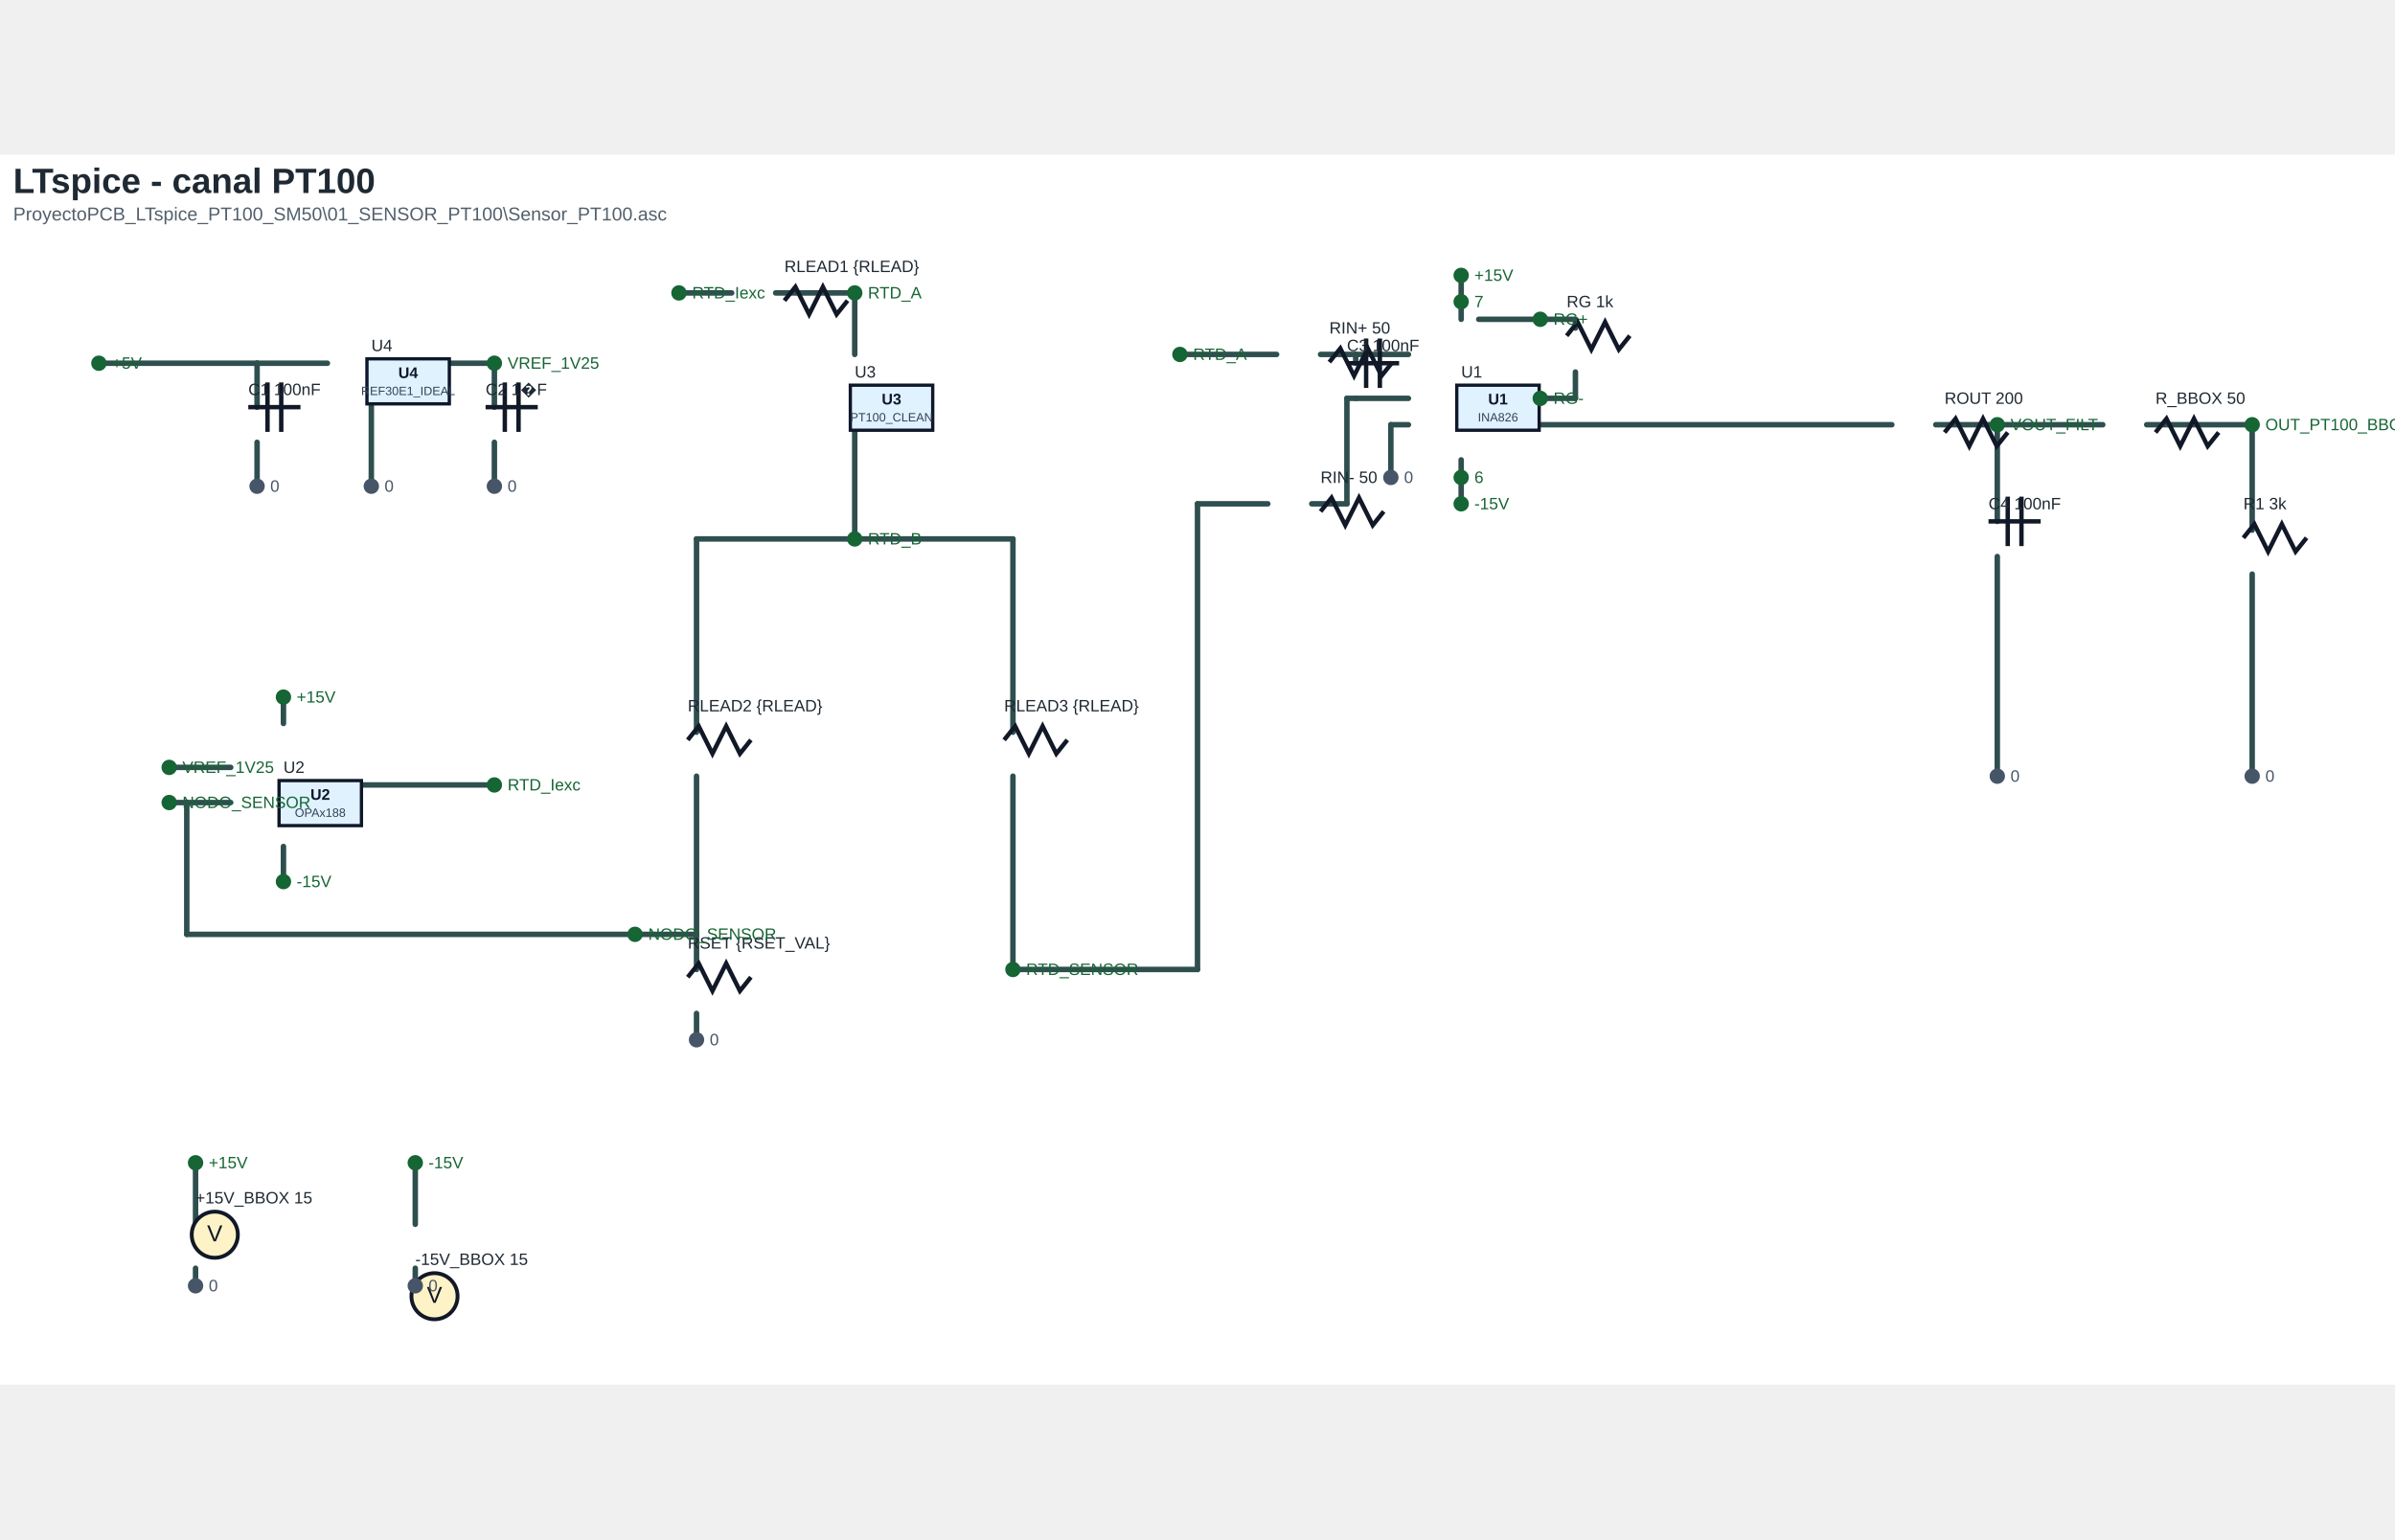
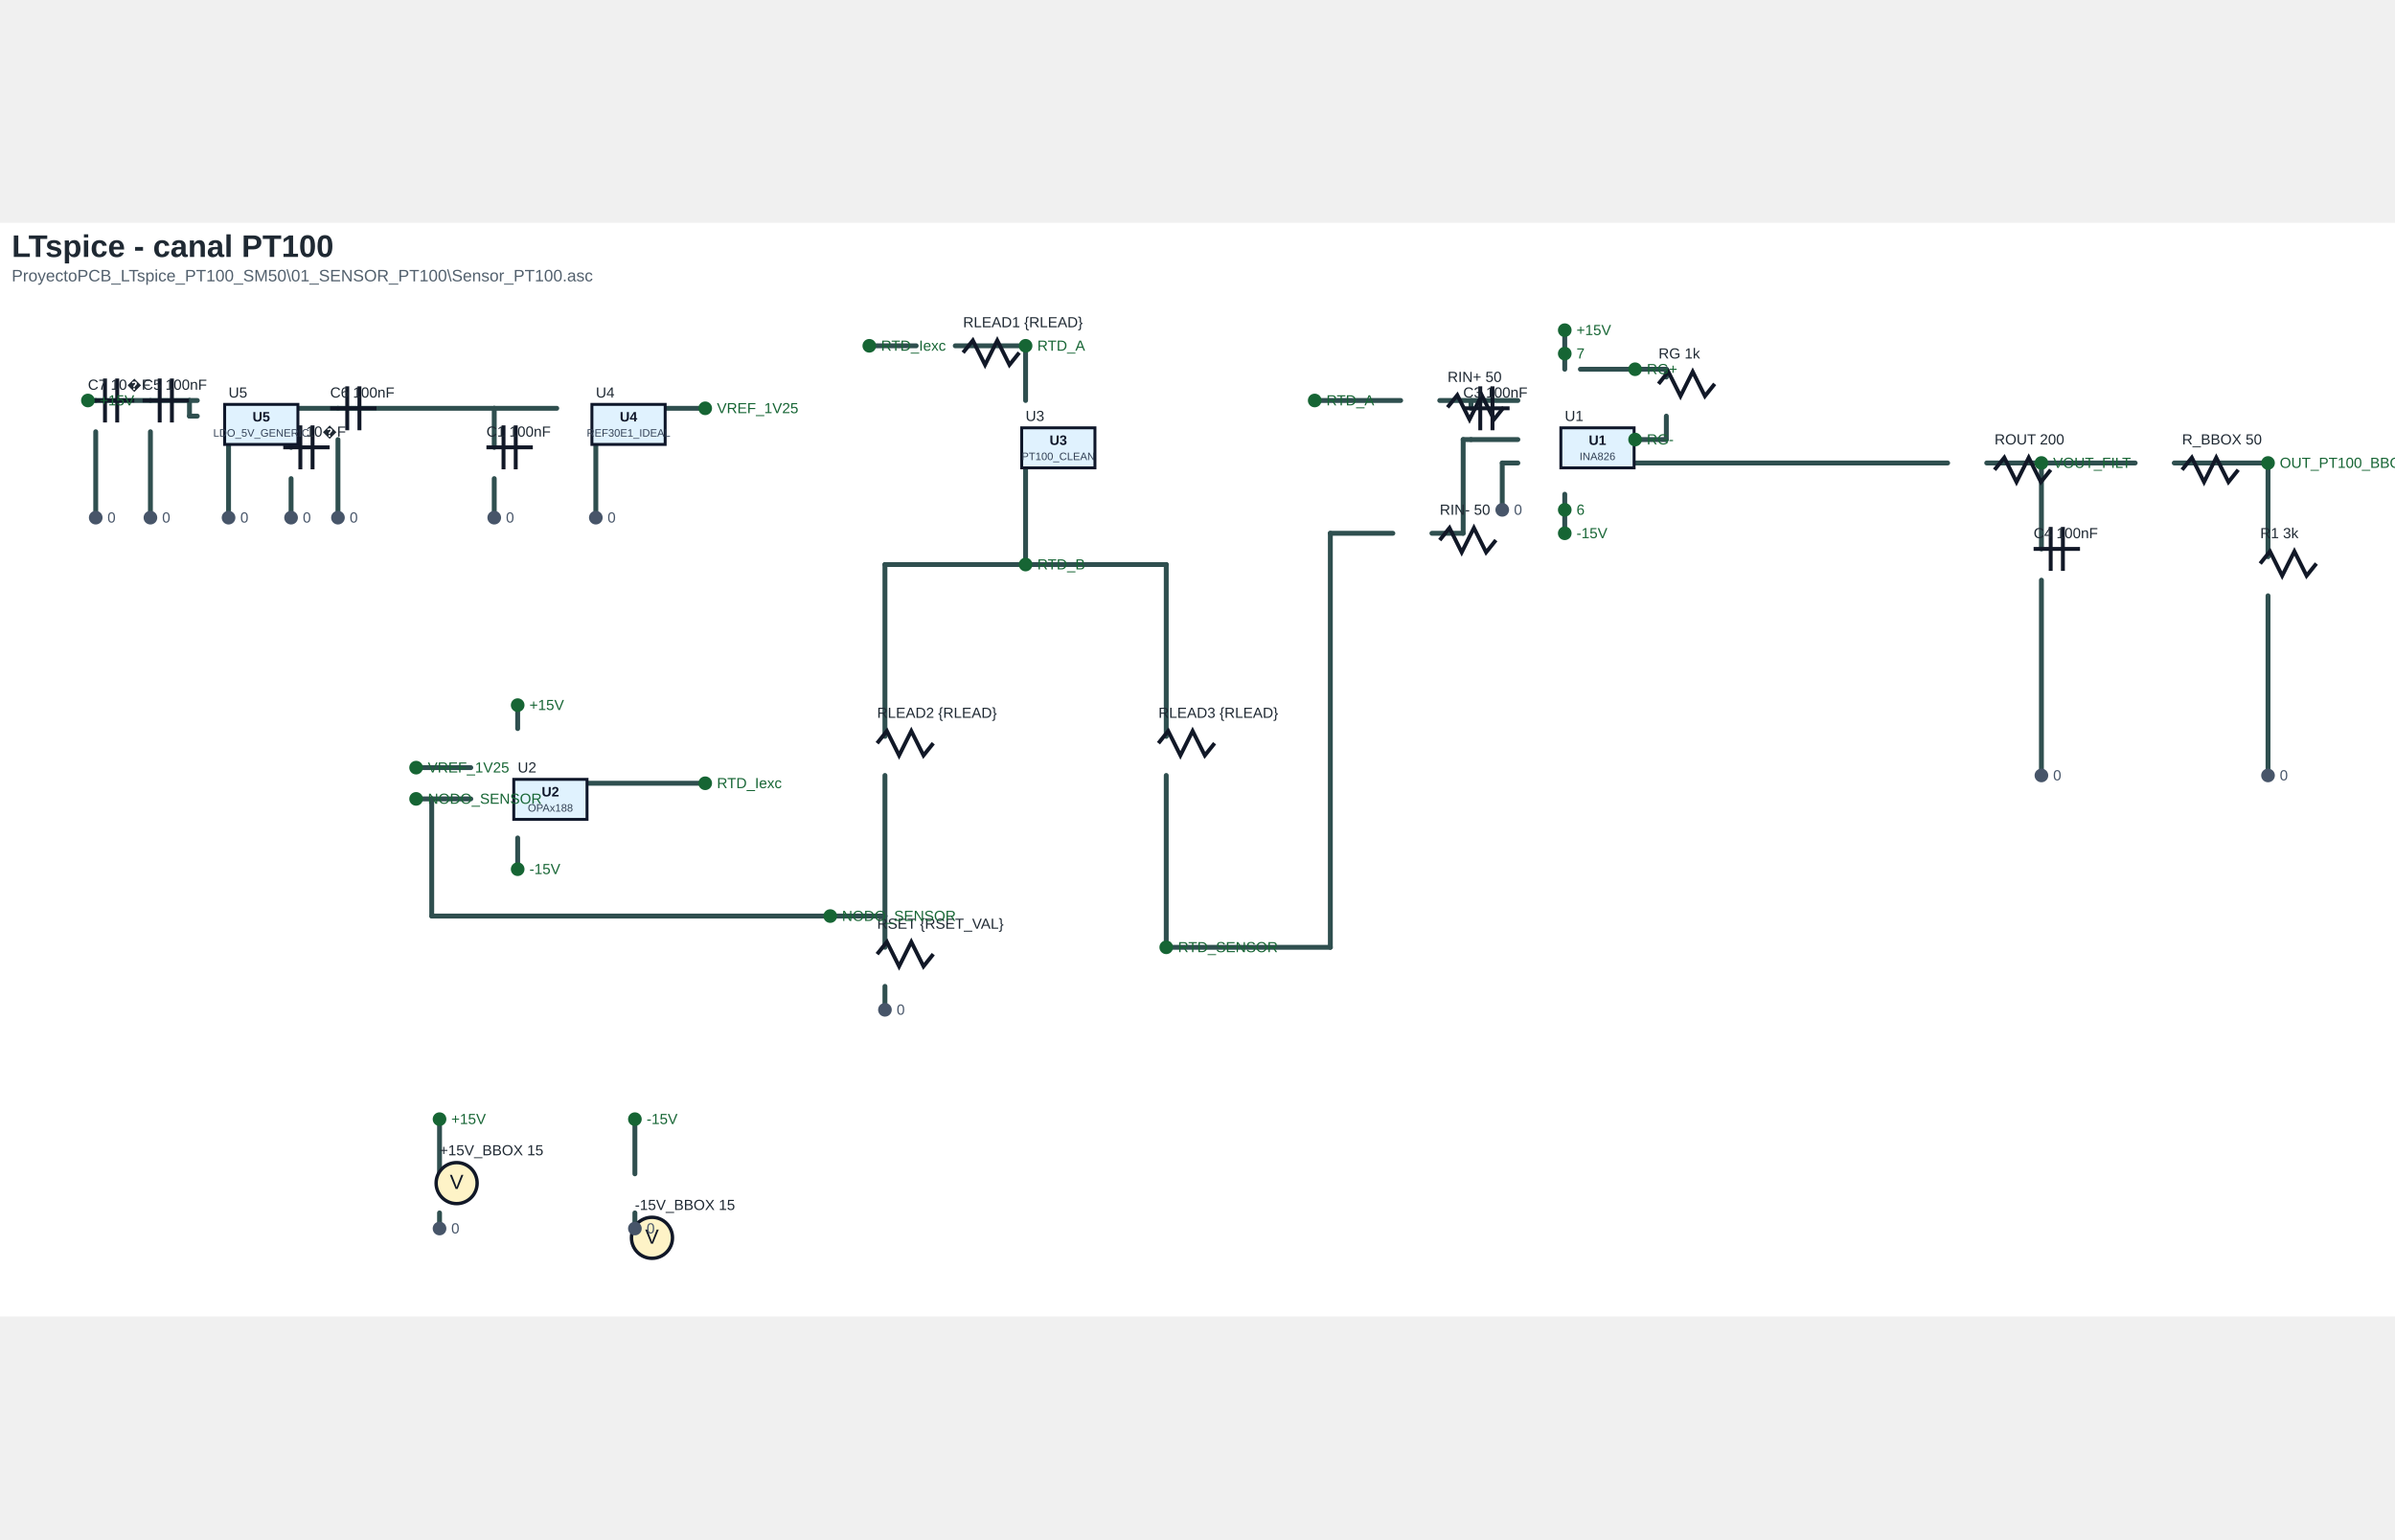
- <svg xmlns="http://www.w3.org/2000/svg" width="1400" height="900" viewBox="-1972 -1676 4360 2240">
-   <rect x="-1972" y="-1676" width="4360" height="2240" fill="#ffffff" />
-   <text x="-1948" y="-1606" font-family="Arial, sans-serif" font-size="64" font-weight="700" fill="#1f2933">LTspice - canal PT100</text>
-   <text x="-1948" y="-1556" font-family="Arial, sans-serif" font-size="34" fill="#52606d">ProyectoPCB_LTspice_PT100_SM50\01_SENSOR_PT100\Sensor_PT100.asc</text>
-   <line x1="-640" y1="-1424" x2="-736" y2="-1424" stroke="#2f4f4f" stroke-width="10" stroke-linecap="round" />
-   <line x1="-416" y1="-1424" x2="-560" y2="-1424" stroke="#2f4f4f" stroke-width="10" stroke-linecap="round" />
-   <line x1="688" y1="-1408" x2="688" y2="-1456" stroke="#2f4f4f" stroke-width="10" stroke-linecap="round" />
-   <line x1="688" y1="-1376" x2="688" y2="-1408" stroke="#2f4f4f" stroke-width="10" stroke-linecap="round" />
-   <line x1="832" y1="-1376" x2="720" y2="-1376" stroke="#2f4f4f" stroke-width="10" stroke-linecap="round" />
-   <line x1="896" y1="-1376" x2="832" y2="-1376" stroke="#2f4f4f" stroke-width="10" stroke-linecap="round" />
-   <line x1="896" y1="-1360" x2="896" y2="-1376" stroke="#2f4f4f" stroke-width="10" stroke-linecap="round" />
-   <line x1="-416" y1="-1312" x2="-416" y2="-1424" stroke="#2f4f4f" stroke-width="10" stroke-linecap="round" />
-   <line x1="352" y1="-1312" x2="176" y2="-1312" stroke="#2f4f4f" stroke-width="10" stroke-linecap="round" />
-   <line x1="496" y1="-1312" x2="432" y2="-1312" stroke="#2f4f4f" stroke-width="10" stroke-linecap="round" />
-   <line x1="592" y1="-1312" x2="496" y2="-1312" stroke="#2f4f4f" stroke-width="10" stroke-linecap="round" />
-   <line x1="-1504" y1="-1296" x2="-1792" y2="-1296" stroke="#2f4f4f" stroke-width="10" stroke-linecap="round" />
-   <line x1="-1376" y1="-1296" x2="-1504" y2="-1296" stroke="#2f4f4f" stroke-width="10" stroke-linecap="round" />
-   <line x1="-1072" y1="-1296" x2="-1216" y2="-1296" stroke="#2f4f4f" stroke-width="10" stroke-linecap="round" />
-   <line x1="496" y1="-1296" x2="496" y2="-1312" stroke="#2f4f4f" stroke-width="10" stroke-linecap="round" />
-   <line x1="496" y1="-1232" x2="480" y2="-1232" stroke="#2f4f4f" stroke-width="10" stroke-linecap="round" />
-   <line x1="592" y1="-1232" x2="496" y2="-1232" stroke="#2f4f4f" stroke-width="10" stroke-linecap="round" />
-   <line x1="832" y1="-1232" x2="768" y2="-1232" stroke="#2f4f4f" stroke-width="10" stroke-linecap="round" />
-   <line x1="896" y1="-1232" x2="896" y2="-1280" stroke="#2f4f4f" stroke-width="10" stroke-linecap="round" />
-   <line x1="896" y1="-1232" x2="832" y2="-1232" stroke="#2f4f4f" stroke-width="10" stroke-linecap="round" />
-   <line x1="-1504" y1="-1216" x2="-1504" y2="-1296" stroke="#2f4f4f" stroke-width="10" stroke-linecap="round" />
-   <line x1="-1072" y1="-1216" x2="-1072" y2="-1296" stroke="#2f4f4f" stroke-width="10" stroke-linecap="round" />
-   <line x1="592" y1="-1184" x2="560" y2="-1184" stroke="#2f4f4f" stroke-width="10" stroke-linecap="round" />
-   <line x1="1472" y1="-1184" x2="784" y2="-1184" stroke="#2f4f4f" stroke-width="10" stroke-linecap="round" />
-   <line x1="1664" y1="-1184" x2="1552" y2="-1184" stroke="#2f4f4f" stroke-width="10" stroke-linecap="round" />
-   <line x1="1856" y1="-1184" x2="1664" y2="-1184" stroke="#2f4f4f" stroke-width="10" stroke-linecap="round" />
-   <line x1="2128" y1="-1184" x2="1936" y2="-1184" stroke="#2f4f4f" stroke-width="10" stroke-linecap="round" />
-   <line x1="560" y1="-1088" x2="560" y2="-1184" stroke="#2f4f4f" stroke-width="10" stroke-linecap="round" />
-   <line x1="688" y1="-1088" x2="688" y2="-1120" stroke="#2f4f4f" stroke-width="10" stroke-linecap="round" />
-   <line x1="-1504" y1="-1072" x2="-1504" y2="-1152" stroke="#2f4f4f" stroke-width="10" stroke-linecap="round" />
-   <line x1="-1296" y1="-1072" x2="-1296" y2="-1232" stroke="#2f4f4f" stroke-width="10" stroke-linecap="round" />
-   <line x1="-1072" y1="-1072" x2="-1072" y2="-1152" stroke="#2f4f4f" stroke-width="10" stroke-linecap="round" />
-   <line x1="336" y1="-1040" x2="208" y2="-1040" stroke="#2f4f4f" stroke-width="10" stroke-linecap="round" />
-   <line x1="480" y1="-1040" x2="480" y2="-1232" stroke="#2f4f4f" stroke-width="10" stroke-linecap="round" />
-   <line x1="480" y1="-1040" x2="416" y2="-1040" stroke="#2f4f4f" stroke-width="10" stroke-linecap="round" />
-   <line x1="688" y1="-1040" x2="688" y2="-1088" stroke="#2f4f4f" stroke-width="10" stroke-linecap="round" />
-   <line x1="1664" y1="-1008" x2="1664" y2="-1184" stroke="#2f4f4f" stroke-width="10" stroke-linecap="round" />
-   <line x1="2128" y1="-992" x2="2128" y2="-1184" stroke="#2f4f4f" stroke-width="10" stroke-linecap="round" />
-   <line x1="-416" y1="-976" x2="-416" y2="-1184" stroke="#2f4f4f" stroke-width="10" stroke-linecap="round" />
-   <line x1="-416" y1="-976" x2="-704" y2="-976" stroke="#2f4f4f" stroke-width="10" stroke-linecap="round" />
-   <line x1="-128" y1="-976" x2="-416" y2="-976" stroke="#2f4f4f" stroke-width="10" stroke-linecap="round" />
-   <line x1="-1456" y1="-640" x2="-1456" y2="-688" stroke="#2f4f4f" stroke-width="10" stroke-linecap="round" />
-   <line x1="-704" y1="-624" x2="-704" y2="-976" stroke="#2f4f4f" stroke-width="10" stroke-linecap="round" />
-   <line x1="-128" y1="-624" x2="-128" y2="-976" stroke="#2f4f4f" stroke-width="10" stroke-linecap="round" />
-   <line x1="-1552" y1="-560" x2="-1664" y2="-560" stroke="#2f4f4f" stroke-width="10" stroke-linecap="round" />
-   <line x1="1664" y1="-544" x2="1664" y2="-944" stroke="#2f4f4f" stroke-width="10" stroke-linecap="round" />
-   <line x1="2128" y1="-544" x2="2128" y2="-912" stroke="#2f4f4f" stroke-width="10" stroke-linecap="round" />
-   <line x1="-1072" y1="-528" x2="-1328" y2="-528" stroke="#2f4f4f" stroke-width="10" stroke-linecap="round" />
-   <line x1="-1632" y1="-496" x2="-1664" y2="-496" stroke="#2f4f4f" stroke-width="10" stroke-linecap="round" />
-   <line x1="-1552" y1="-496" x2="-1632" y2="-496" stroke="#2f4f4f" stroke-width="10" stroke-linecap="round" />
-   <line x1="-1456" y1="-352" x2="-1456" y2="-416" stroke="#2f4f4f" stroke-width="10" stroke-linecap="round" />
-   <line x1="-1632" y1="-256" x2="-1632" y2="-496" stroke="#2f4f4f" stroke-width="10" stroke-linecap="round" />
-   <line x1="-816" y1="-256" x2="-1632" y2="-256" stroke="#2f4f4f" stroke-width="10" stroke-linecap="round" />
-   <line x1="-704" y1="-256" x2="-704" y2="-544" stroke="#2f4f4f" stroke-width="10" stroke-linecap="round" />
-   <line x1="-704" y1="-256" x2="-816" y2="-256" stroke="#2f4f4f" stroke-width="10" stroke-linecap="round" />
-   <line x1="-704" y1="-192" x2="-704" y2="-256" stroke="#2f4f4f" stroke-width="10" stroke-linecap="round" />
-   <line x1="-128" y1="-192" x2="-128" y2="-544" stroke="#2f4f4f" stroke-width="10" stroke-linecap="round" />
-   <line x1="208" y1="-192" x2="208" y2="-1040" stroke="#2f4f4f" stroke-width="10" stroke-linecap="round" />
-   <line x1="208" y1="-192" x2="-128" y2="-192" stroke="#2f4f4f" stroke-width="10" stroke-linecap="round" />
-   <line x1="-704" y1="-64" x2="-704" y2="-112" stroke="#2f4f4f" stroke-width="10" stroke-linecap="round" />
-   <line x1="-1616" y1="272" x2="-1616" y2="160" stroke="#2f4f4f" stroke-width="10" stroke-linecap="round" />
-   <line x1="-1216" y1="272" x2="-1216" y2="160" stroke="#2f4f4f" stroke-width="10" stroke-linecap="round" />
-   <line x1="-1616" y1="384" x2="-1616" y2="352" stroke="#2f4f4f" stroke-width="10" stroke-linecap="round" />
-   <line x1="-1216" y1="384" x2="-1216" y2="352" stroke="#2f4f4f" stroke-width="10" stroke-linecap="round" />
-   <circle cx="-1581" cy="291" r="42" fill="#fef3c7" stroke="#111827" stroke-width="7" />
-   <text x="-1581" y="303" text-anchor="middle" font-family="Arial, sans-serif" font-size="42" fill="#111827">V</text>
-   <text x="-1616" y="234" font-family="Arial, sans-serif" font-size="30" fill="#1f2933">+15V_BBOX  15</text>
-   <circle cx="-1181" cy="403" r="42" fill="#fef3c7" stroke="#111827" stroke-width="7" />
-   <text x="-1181" y="415" text-anchor="middle" font-family="Arial, sans-serif" font-size="42" fill="#111827">V</text>
-   <text x="-1216" y="346" font-family="Arial, sans-serif" font-size="30" fill="#1f2933">-15V_BBOX  15</text>
-   <polyline fill="none" stroke="#111827" stroke-width="8" points="-720,-178 -700,-203 -675,-153 -650,-203 -625,-153 -605,-178" />
-   <text x="-720" y="-230" font-family="Arial, sans-serif" font-size="30" fill="#1f2933">RSET  {RSET_VAL}</text>
-   <line x1="-1520" y1="-1216" x2="-1425" y2="-1216" stroke="#111827" stroke-width="8" />
-   <line x1="-1485" y1="-1261" x2="-1485" y2="-1171" stroke="#111827" stroke-width="8" />
-   <line x1="-1460" y1="-1261" x2="-1460" y2="-1171" stroke="#111827" stroke-width="8" />
-   <text x="-1520" y="-1238" font-family="Arial, sans-serif" font-size="30" fill="#1f2933">C1  100nF</text>
-   <rect x="-1304" y="-1304" width="150" height="82" rx="0" fill="#e0f2fe" stroke="#0f172a" stroke-width="6" />
-   <text x="-1229" y="-1269" text-anchor="middle" font-family="Arial, sans-serif" font-size="28" font-weight="700" fill="#0f172a">U4</text>
-   <text x="-1229" y="-1238" text-anchor="middle" font-family="Arial, sans-serif" font-size="22" fill="#334155">REF30E1_IDEAL</text>
-   <text x="-1296" y="-1318" font-family="Arial, sans-serif" font-size="30" fill="#1f2933">U4</text>
-   <line x1="-1088" y1="-1216" x2="-993" y2="-1216" stroke="#111827" stroke-width="8" />
-   <line x1="-1053" y1="-1261" x2="-1053" y2="-1171" stroke="#111827" stroke-width="8" />
-   <line x1="-1028" y1="-1261" x2="-1028" y2="-1171" stroke="#111827" stroke-width="8" />
-   <text x="-1088" y="-1238" font-family="Arial, sans-serif" font-size="30" fill="#1f2933">C2  1�F</text>
-   <polyline fill="none" stroke="#111827" stroke-width="8" points="-544,-1410 -524,-1435 -499,-1385 -474,-1435 -449,-1385 -429,-1410" />
-   <text x="-544" y="-1462" font-family="Arial, sans-serif" font-size="30" fill="#1f2933">RLEAD1  {RLEAD}</text>
-   <polyline fill="none" stroke="#111827" stroke-width="8" points="-720,-610 -700,-635 -675,-585 -650,-635 -625,-585 -605,-610" />
-   <text x="-720" y="-662" font-family="Arial, sans-serif" font-size="30" fill="#1f2933">RLEAD2  {RLEAD}</text>
-   <polyline fill="none" stroke="#111827" stroke-width="8" points="-144,-610 -124,-635 -99,-585 -74,-635 -49,-585 -29,-610" />
-   <text x="-144" y="-662" font-family="Arial, sans-serif" font-size="30" fill="#1f2933">RLEAD3  {RLEAD}</text>
-   <polyline fill="none" stroke="#111827" stroke-width="8" points="448,-1298 468,-1323 493,-1273 518,-1323 543,-1273 563,-1298" />
-   <text x="448" y="-1350" font-family="Arial, sans-serif" font-size="30" fill="#1f2933">RIN+  50</text>
-   <polyline fill="none" stroke="#111827" stroke-width="8" points="880,-1346 900,-1371 925,-1321 950,-1371 975,-1321 995,-1346" />
-   <text x="880" y="-1398" font-family="Arial, sans-serif" font-size="30" fill="#1f2933">RG  1k</text>
-   <polyline fill="none" stroke="#111827" stroke-width="8" points="432,-1026 452,-1051 477,-1001 502,-1051 527,-1001 547,-1026" />
-   <text x="432" y="-1078" font-family="Arial, sans-serif" font-size="30" fill="#1f2933">RIN-  50</text>
-   <polyline fill="none" stroke="#111827" stroke-width="8" points="1568,-1170 1588,-1195 1613,-1145 1638,-1195 1663,-1145 1683,-1170" />
-   <text x="1568" y="-1222" font-family="Arial, sans-serif" font-size="30" fill="#1f2933">ROUT  200</text>
-   <line x1="1648" y1="-1008" x2="1743" y2="-1008" stroke="#111827" stroke-width="8" />
-   <line x1="1683" y1="-1053" x2="1683" y2="-963" stroke="#111827" stroke-width="8" />
-   <line x1="1708" y1="-1053" x2="1708" y2="-963" stroke="#111827" stroke-width="8" />
-   <text x="1648" y="-1030" font-family="Arial, sans-serif" font-size="30" fill="#1f2933">C4  100nF</text>
-   <polyline fill="none" stroke="#111827" stroke-width="8" points="1952,-1170 1972,-1195 1997,-1145 2022,-1195 2047,-1145 2067,-1170" />
-   <text x="1952" y="-1222" font-family="Arial, sans-serif" font-size="30" fill="#1f2933">R_BBOX  50</text>
-   <rect x="-424" y="-1256" width="150" height="82" rx="0" fill="#e0f2fe" stroke="#0f172a" stroke-width="6" />
-   <text x="-349" y="-1221" text-anchor="middle" font-family="Arial, sans-serif" font-size="28" font-weight="700" fill="#0f172a">U3</text>
-   <text x="-349" y="-1190" text-anchor="middle" font-family="Arial, sans-serif" font-size="22" fill="#334155">PT100_CLEAN</text>
-   <text x="-416" y="-1270" font-family="Arial, sans-serif" font-size="30" fill="#1f2933">U3</text>
-   <line x1="480" y1="-1296" x2="575" y2="-1296" stroke="#111827" stroke-width="8" />
-   <line x1="515" y1="-1341" x2="515" y2="-1251" stroke="#111827" stroke-width="8" />
-   <line x1="540" y1="-1341" x2="540" y2="-1251" stroke="#111827" stroke-width="8" />
-   <text x="480" y="-1318" font-family="Arial, sans-serif" font-size="30" fill="#1f2933">C3  100nF</text>
-   <rect x="-1464" y="-536" width="150" height="82" rx="0" fill="#e0f2fe" stroke="#0f172a" stroke-width="6" />
-   <text x="-1389" y="-501" text-anchor="middle" font-family="Arial, sans-serif" font-size="28" font-weight="700" fill="#0f172a">U2</text>
-   <text x="-1389" y="-470" text-anchor="middle" font-family="Arial, sans-serif" font-size="22" fill="#334155">OPAx188</text>
-   <text x="-1456" y="-550" font-family="Arial, sans-serif" font-size="30" fill="#1f2933">U2</text>
-   <polyline fill="none" stroke="#111827" stroke-width="8" points="2112,-978 2132,-1003 2157,-953 2182,-1003 2207,-953 2227,-978" />
-   <text x="2112" y="-1030" font-family="Arial, sans-serif" font-size="30" fill="#1f2933">R1  3k</text>
-   <rect x="680" y="-1256" width="150" height="82" rx="0" fill="#e0f2fe" stroke="#0f172a" stroke-width="6" />
-   <text x="755" y="-1221" text-anchor="middle" font-family="Arial, sans-serif" font-size="28" font-weight="700" fill="#0f172a">U1</text>
-   <text x="755" y="-1190" text-anchor="middle" font-family="Arial, sans-serif" font-size="22" fill="#334155">INA826</text>
-   <text x="688" y="-1270" font-family="Arial, sans-serif" font-size="30" fill="#1f2933">U1</text>
-   <circle cx="-1216" cy="384" r="14" fill="#475569" />
-   <text x="-1192" y="394" font-family="Arial, sans-serif" font-size="30" fill="#475569">0</text>
-   <circle cx="-1616" cy="384" r="14" fill="#475569" />
-   <text x="-1592" y="394" font-family="Arial, sans-serif" font-size="30" fill="#475569">0</text>
-   <circle cx="-1616" cy="160" r="14" fill="#166534" />
-   <text x="-1592" y="170" font-family="Arial, sans-serif" font-size="30" fill="#166534">+15V</text>
-   <circle cx="-1216" cy="160" r="14" fill="#166534" />
-   <text x="-1192" y="170" font-family="Arial, sans-serif" font-size="30" fill="#166534">-15V</text>
-   <circle cx="-1664" cy="-560" r="14" fill="#166534" />
-   <text x="-1640" y="-550" font-family="Arial, sans-serif" font-size="30" fill="#166534">VREF_1V25</text>
-   <circle cx="-1456" cy="-688" r="14" fill="#166534" />
-   <text x="-1432" y="-678" font-family="Arial, sans-serif" font-size="30" fill="#166534">+15V</text>
-   <circle cx="-1456" cy="-352" r="14" fill="#166534" />
-   <text x="-1432" y="-342" font-family="Arial, sans-serif" font-size="30" fill="#166534">-15V</text>
-   <circle cx="-704" cy="-64" r="14" fill="#475569" />
-   <text x="-680" y="-54" font-family="Arial, sans-serif" font-size="30" fill="#475569">0</text>
-   <circle cx="-1664" cy="-496" r="14" fill="#166534" />
-   <text x="-1640" y="-486" font-family="Arial, sans-serif" font-size="30" fill="#166534">NODO_SENSOR</text>
-   <circle cx="-1072" cy="-528" r="14" fill="#166534" />
-   <text x="-1048" y="-518" font-family="Arial, sans-serif" font-size="30" fill="#166534">RTD_Iexc</text>
-   <circle cx="-1504" cy="-1072" r="14" fill="#475569" />
-   <text x="-1480" y="-1062" font-family="Arial, sans-serif" font-size="30" fill="#475569">0</text>
-   <circle cx="-1792" cy="-1296" r="14" fill="#166534" />
-   <text x="-1768" y="-1286" font-family="Arial, sans-serif" font-size="30" fill="#166534">+5V</text>
-   <circle cx="-1296" cy="-1072" r="14" fill="#475569" />
-   <text x="-1272" y="-1062" font-family="Arial, sans-serif" font-size="30" fill="#475569">0</text>
-   <circle cx="-1072" cy="-1072" r="14" fill="#475569" />
-   <text x="-1048" y="-1062" font-family="Arial, sans-serif" font-size="30" fill="#475569">0</text>
-   <circle cx="-1072" cy="-1296" r="14" fill="#166534" />
-   <text x="-1048" y="-1286" font-family="Arial, sans-serif" font-size="30" fill="#166534">VREF_1V25</text>
-   <circle cx="-736" cy="-1424" r="14" fill="#166534" />
-   <text x="-712" y="-1414" font-family="Arial, sans-serif" font-size="30" fill="#166534">RTD_Iexc</text>
-   <circle cx="688" cy="-1456" r="14" fill="#166534" />
-   <text x="712" y="-1446" font-family="Arial, sans-serif" font-size="30" fill="#166534">+15V</text>
-   <circle cx="688" cy="-1408" r="14" fill="#166534" />
-   <text x="712" y="-1398" font-family="Arial, sans-serif" font-size="30" fill="#166534">7</text>
-   <circle cx="176" cy="-1312" r="14" fill="#166534" />
-   <text x="200" y="-1302" font-family="Arial, sans-serif" font-size="30" fill="#166534">RTD_A</text>
-   <circle cx="-416" cy="-1424" r="14" fill="#166534" />
-   <text x="-392" y="-1414" font-family="Arial, sans-serif" font-size="30" fill="#166534">RTD_A</text>
-   <circle cx="-416" cy="-976" r="14" fill="#166534" />
-   <text x="-392" y="-966" font-family="Arial, sans-serif" font-size="30" fill="#166534">RTD_B</text>
-   <circle cx="688" cy="-1040" r="14" fill="#166534" />
-   <text x="712" y="-1030" font-family="Arial, sans-serif" font-size="30" fill="#166534">-15V</text>
-   <circle cx="688" cy="-1088" r="14" fill="#166534" />
-   <text x="712" y="-1078" font-family="Arial, sans-serif" font-size="30" fill="#166534">6</text>
-   <circle cx="832" cy="-1376" r="14" fill="#166534" />
-   <text x="856" y="-1366" font-family="Arial, sans-serif" font-size="30" fill="#166534">RG+</text>
-   <circle cx="832" cy="-1232" r="14" fill="#166534" />
-   <text x="856" y="-1222" font-family="Arial, sans-serif" font-size="30" fill="#166534">RG-</text>
-   <circle cx="1664" cy="-1184" r="14" fill="#166534" />
-   <text x="1688" y="-1174" font-family="Arial, sans-serif" font-size="30" fill="#166534">VOUT_FILT</text>
-   <circle cx="1664" cy="-544" r="14" fill="#475569" />
-   <text x="1688" y="-534" font-family="Arial, sans-serif" font-size="30" fill="#475569">0</text>
-   <circle cx="2128" cy="-1184" r="14" fill="#166534" />
-   <text x="2152" y="-1174" font-family="Arial, sans-serif" font-size="30" fill="#166534">OUT_PT100_BBOX</text>
-   <circle cx="-816" cy="-256" r="14" fill="#166534" />
-   <text x="-792" y="-246" font-family="Arial, sans-serif" font-size="30" fill="#166534">NODO_SENSOR</text>
-   <circle cx="2128" cy="-544" r="14" fill="#475569" />
-   <text x="2152" y="-534" font-family="Arial, sans-serif" font-size="30" fill="#475569">0</text>
-   <circle cx="560" cy="-1088" r="14" fill="#475569" />
-   <text x="584" y="-1078" font-family="Arial, sans-serif" font-size="30" fill="#475569">0</text>
-   <circle cx="-128" cy="-192" r="14" fill="#166534" />
-   <text x="-104" y="-182" font-family="Arial, sans-serif" font-size="30" fill="#166534">RTD_SENSOR</text>
+ <svg xmlns="http://www.w3.org/2000/svg" width="1400" height="900" viewBox="332 -3068 4904 2240">
+   <rect x="332" y="-3068" width="4904" height="2240" fill="#ffffff" />
+   <text x="356" y="-2998" font-family="Arial, sans-serif" font-size="64" font-weight="700" fill="#1f2933">LTspice - canal PT100</text>
+   <text x="356" y="-2948" font-family="Arial, sans-serif" font-size="34" fill="#52606d">ProyectoPCB_LTspice_PT100_SM50\01_SENSOR_PT100\Sensor_PT100.asc</text>
+   <line x1="2208" y1="-2816" x2="2112" y2="-2816" stroke="#2f4f4f" stroke-width="10" stroke-linecap="round" />
+   <line x1="2432" y1="-2816" x2="2288" y2="-2816" stroke="#2f4f4f" stroke-width="10" stroke-linecap="round" />
+   <line x1="3536" y1="-2800" x2="3536" y2="-2848" stroke="#2f4f4f" stroke-width="10" stroke-linecap="round" />
+   <line x1="3536" y1="-2768" x2="3536" y2="-2800" stroke="#2f4f4f" stroke-width="10" stroke-linecap="round" />
+   <line x1="3680" y1="-2768" x2="3568" y2="-2768" stroke="#2f4f4f" stroke-width="10" stroke-linecap="round" />
+   <line x1="3744" y1="-2768" x2="3680" y2="-2768" stroke="#2f4f4f" stroke-width="10" stroke-linecap="round" />
+   <line x1="3744" y1="-2752" x2="3744" y2="-2768" stroke="#2f4f4f" stroke-width="10" stroke-linecap="round" />
+   <line x1="528" y1="-2704" x2="512" y2="-2704" stroke="#2f4f4f" stroke-width="10" stroke-linecap="round" />
+   <line x1="640" y1="-2704" x2="528" y2="-2704" stroke="#2f4f4f" stroke-width="10" stroke-linecap="round" />
+   <line x1="720" y1="-2704" x2="640" y2="-2704" stroke="#2f4f4f" stroke-width="10" stroke-linecap="round" />
+   <line x1="736" y1="-2704" x2="720" y2="-2704" stroke="#2f4f4f" stroke-width="10" stroke-linecap="round" />
+   <line x1="2432" y1="-2704" x2="2432" y2="-2816" stroke="#2f4f4f" stroke-width="10" stroke-linecap="round" />
+   <line x1="3200" y1="-2704" x2="3024" y2="-2704" stroke="#2f4f4f" stroke-width="10" stroke-linecap="round" />
+   <line x1="3344" y1="-2704" x2="3280" y2="-2704" stroke="#2f4f4f" stroke-width="10" stroke-linecap="round" />
+   <line x1="3440" y1="-2704" x2="3344" y2="-2704" stroke="#2f4f4f" stroke-width="10" stroke-linecap="round" />
+   <line x1="928" y1="-2688" x2="832" y2="-2688" stroke="#2f4f4f" stroke-width="10" stroke-linecap="round" />
+   <line x1="1024" y1="-2688" x2="928" y2="-2688" stroke="#2f4f4f" stroke-width="10" stroke-linecap="round" />
+   <line x1="1344" y1="-2688" x2="1024" y2="-2688" stroke="#2f4f4f" stroke-width="10" stroke-linecap="round" />
+   <line x1="1472" y1="-2688" x2="1344" y2="-2688" stroke="#2f4f4f" stroke-width="10" stroke-linecap="round" />
+   <line x1="1776" y1="-2688" x2="1632" y2="-2688" stroke="#2f4f4f" stroke-width="10" stroke-linecap="round" />
+   <line x1="3344" y1="-2688" x2="3344" y2="-2704" stroke="#2f4f4f" stroke-width="10" stroke-linecap="round" />
+   <line x1="720" y1="-2672" x2="720" y2="-2704" stroke="#2f4f4f" stroke-width="10" stroke-linecap="round" />
+   <line x1="736" y1="-2672" x2="720" y2="-2672" stroke="#2f4f4f" stroke-width="10" stroke-linecap="round" />
+   <line x1="3344" y1="-2624" x2="3328" y2="-2624" stroke="#2f4f4f" stroke-width="10" stroke-linecap="round" />
+   <line x1="3440" y1="-2624" x2="3344" y2="-2624" stroke="#2f4f4f" stroke-width="10" stroke-linecap="round" />
+   <line x1="3680" y1="-2624" x2="3616" y2="-2624" stroke="#2f4f4f" stroke-width="10" stroke-linecap="round" />
+   <line x1="3744" y1="-2624" x2="3744" y2="-2672" stroke="#2f4f4f" stroke-width="10" stroke-linecap="round" />
+   <line x1="3744" y1="-2624" x2="3680" y2="-2624" stroke="#2f4f4f" stroke-width="10" stroke-linecap="round" />
+   <line x1="928" y1="-2608" x2="928" y2="-2688" stroke="#2f4f4f" stroke-width="10" stroke-linecap="round" />
+   <line x1="1344" y1="-2608" x2="1344" y2="-2688" stroke="#2f4f4f" stroke-width="10" stroke-linecap="round" />
+   <line x1="3440" y1="-2576" x2="3408" y2="-2576" stroke="#2f4f4f" stroke-width="10" stroke-linecap="round" />
+   <line x1="4320" y1="-2576" x2="3632" y2="-2576" stroke="#2f4f4f" stroke-width="10" stroke-linecap="round" />
+   <line x1="4512" y1="-2576" x2="4400" y2="-2576" stroke="#2f4f4f" stroke-width="10" stroke-linecap="round" />
+   <line x1="4704" y1="-2576" x2="4512" y2="-2576" stroke="#2f4f4f" stroke-width="10" stroke-linecap="round" />
+   <line x1="4976" y1="-2576" x2="4784" y2="-2576" stroke="#2f4f4f" stroke-width="10" stroke-linecap="round" />
+   <line x1="3408" y1="-2480" x2="3408" y2="-2576" stroke="#2f4f4f" stroke-width="10" stroke-linecap="round" />
+   <line x1="3536" y1="-2480" x2="3536" y2="-2512" stroke="#2f4f4f" stroke-width="10" stroke-linecap="round" />
+   <line x1="528" y1="-2464" x2="528" y2="-2640" stroke="#2f4f4f" stroke-width="10" stroke-linecap="round" />
+   <line x1="640" y1="-2464" x2="640" y2="-2640" stroke="#2f4f4f" stroke-width="10" stroke-linecap="round" />
+   <line x1="800" y1="-2464" x2="800" y2="-2624" stroke="#2f4f4f" stroke-width="10" stroke-linecap="round" />
+   <line x1="928" y1="-2464" x2="928" y2="-2544" stroke="#2f4f4f" stroke-width="10" stroke-linecap="round" />
+   <line x1="1024" y1="-2464" x2="1024" y2="-2624" stroke="#2f4f4f" stroke-width="10" stroke-linecap="round" />
+   <line x1="1344" y1="-2464" x2="1344" y2="-2544" stroke="#2f4f4f" stroke-width="10" stroke-linecap="round" />
+   <line x1="1552" y1="-2464" x2="1552" y2="-2624" stroke="#2f4f4f" stroke-width="10" stroke-linecap="round" />
+   <line x1="3184" y1="-2432" x2="3056" y2="-2432" stroke="#2f4f4f" stroke-width="10" stroke-linecap="round" />
+   <line x1="3328" y1="-2432" x2="3328" y2="-2624" stroke="#2f4f4f" stroke-width="10" stroke-linecap="round" />
+   <line x1="3328" y1="-2432" x2="3264" y2="-2432" stroke="#2f4f4f" stroke-width="10" stroke-linecap="round" />
+   <line x1="3536" y1="-2432" x2="3536" y2="-2480" stroke="#2f4f4f" stroke-width="10" stroke-linecap="round" />
+   <line x1="4512" y1="-2400" x2="4512" y2="-2576" stroke="#2f4f4f" stroke-width="10" stroke-linecap="round" />
+   <line x1="4976" y1="-2384" x2="4976" y2="-2576" stroke="#2f4f4f" stroke-width="10" stroke-linecap="round" />
+   <line x1="2432" y1="-2368" x2="2432" y2="-2576" stroke="#2f4f4f" stroke-width="10" stroke-linecap="round" />
+   <line x1="2432" y1="-2368" x2="2144" y2="-2368" stroke="#2f4f4f" stroke-width="10" stroke-linecap="round" />
+   <line x1="2720" y1="-2368" x2="2432" y2="-2368" stroke="#2f4f4f" stroke-width="10" stroke-linecap="round" />
+   <line x1="1392" y1="-2032" x2="1392" y2="-2080" stroke="#2f4f4f" stroke-width="10" stroke-linecap="round" />
+   <line x1="2144" y1="-2016" x2="2144" y2="-2368" stroke="#2f4f4f" stroke-width="10" stroke-linecap="round" />
+   <line x1="2720" y1="-2016" x2="2720" y2="-2368" stroke="#2f4f4f" stroke-width="10" stroke-linecap="round" />
+   <line x1="1296" y1="-1952" x2="1184" y2="-1952" stroke="#2f4f4f" stroke-width="10" stroke-linecap="round" />
+   <line x1="4512" y1="-1936" x2="4512" y2="-2336" stroke="#2f4f4f" stroke-width="10" stroke-linecap="round" />
+   <line x1="4976" y1="-1936" x2="4976" y2="-2304" stroke="#2f4f4f" stroke-width="10" stroke-linecap="round" />
+   <line x1="1776" y1="-1920" x2="1520" y2="-1920" stroke="#2f4f4f" stroke-width="10" stroke-linecap="round" />
+   <line x1="1216" y1="-1888" x2="1184" y2="-1888" stroke="#2f4f4f" stroke-width="10" stroke-linecap="round" />
+   <line x1="1296" y1="-1888" x2="1216" y2="-1888" stroke="#2f4f4f" stroke-width="10" stroke-linecap="round" />
+   <line x1="1392" y1="-1744" x2="1392" y2="-1808" stroke="#2f4f4f" stroke-width="10" stroke-linecap="round" />
+   <line x1="1216" y1="-1648" x2="1216" y2="-1888" stroke="#2f4f4f" stroke-width="10" stroke-linecap="round" />
+   <line x1="2032" y1="-1648" x2="1216" y2="-1648" stroke="#2f4f4f" stroke-width="10" stroke-linecap="round" />
+   <line x1="2144" y1="-1648" x2="2144" y2="-1936" stroke="#2f4f4f" stroke-width="10" stroke-linecap="round" />
+   <line x1="2144" y1="-1648" x2="2032" y2="-1648" stroke="#2f4f4f" stroke-width="10" stroke-linecap="round" />
+   <line x1="2144" y1="-1584" x2="2144" y2="-1648" stroke="#2f4f4f" stroke-width="10" stroke-linecap="round" />
+   <line x1="2720" y1="-1584" x2="2720" y2="-1936" stroke="#2f4f4f" stroke-width="10" stroke-linecap="round" />
+   <line x1="3056" y1="-1584" x2="3056" y2="-2432" stroke="#2f4f4f" stroke-width="10" stroke-linecap="round" />
+   <line x1="3056" y1="-1584" x2="2720" y2="-1584" stroke="#2f4f4f" stroke-width="10" stroke-linecap="round" />
+   <line x1="2144" y1="-1456" x2="2144" y2="-1504" stroke="#2f4f4f" stroke-width="10" stroke-linecap="round" />
+   <line x1="1232" y1="-1120" x2="1232" y2="-1232" stroke="#2f4f4f" stroke-width="10" stroke-linecap="round" />
+   <line x1="1632" y1="-1120" x2="1632" y2="-1232" stroke="#2f4f4f" stroke-width="10" stroke-linecap="round" />
+   <line x1="1232" y1="-1008" x2="1232" y2="-1040" stroke="#2f4f4f" stroke-width="10" stroke-linecap="round" />
+   <line x1="1632" y1="-1008" x2="1632" y2="-1040" stroke="#2f4f4f" stroke-width="10" stroke-linecap="round" />
+   <circle cx="1267" cy="-1101" r="42" fill="#fef3c7" stroke="#111827" stroke-width="7" />
+   <text x="1267" y="-1089" text-anchor="middle" font-family="Arial, sans-serif" font-size="42" fill="#111827">V</text>
+   <text x="1232" y="-1158" font-family="Arial, sans-serif" font-size="30" fill="#1f2933">+15V_BBOX  15</text>
+   <circle cx="1667" cy="-989" r="42" fill="#fef3c7" stroke="#111827" stroke-width="7" />
+   <text x="1667" y="-977" text-anchor="middle" font-family="Arial, sans-serif" font-size="42" fill="#111827">V</text>
+   <text x="1632" y="-1046" font-family="Arial, sans-serif" font-size="30" fill="#1f2933">-15V_BBOX  15</text>
+   <polyline fill="none" stroke="#111827" stroke-width="8" points="2128,-1570 2148,-1595 2173,-1545 2198,-1595 2223,-1545 2243,-1570" />
+   <text x="2128" y="-1622" font-family="Arial, sans-serif" font-size="30" fill="#1f2933">RSET  {RSET_VAL}</text>
+   <line x1="1328" y1="-2608" x2="1423" y2="-2608" stroke="#111827" stroke-width="8" />
+   <line x1="1363" y1="-2653" x2="1363" y2="-2563" stroke="#111827" stroke-width="8" />
+   <line x1="1388" y1="-2653" x2="1388" y2="-2563" stroke="#111827" stroke-width="8" />
+   <text x="1328" y="-2630" font-family="Arial, sans-serif" font-size="30" fill="#1f2933">C1  100nF</text>
+   <rect x="1544" y="-2696" width="150" height="82" rx="0" fill="#e0f2fe" stroke="#0f172a" stroke-width="6" />
+   <text x="1619" y="-2661" text-anchor="middle" font-family="Arial, sans-serif" font-size="28" font-weight="700" fill="#0f172a">U4</text>
+   <text x="1619" y="-2630" text-anchor="middle" font-family="Arial, sans-serif" font-size="22" fill="#334155">REF30E1_IDEAL</text>
+   <text x="1552" y="-2710" font-family="Arial, sans-serif" font-size="30" fill="#1f2933">U4</text>
+   <line x1="912" y1="-2608" x2="1007" y2="-2608" stroke="#111827" stroke-width="8" />
+   <line x1="947" y1="-2653" x2="947" y2="-2563" stroke="#111827" stroke-width="8" />
+   <line x1="972" y1="-2653" x2="972" y2="-2563" stroke="#111827" stroke-width="8" />
+   <text x="912" y="-2630" font-family="Arial, sans-serif" font-size="30" fill="#1f2933">C2  10�F</text>
+   <rect x="792" y="-2696" width="150" height="82" rx="0" fill="#e0f2fe" stroke="#0f172a" stroke-width="6" />
+   <text x="867" y="-2661" text-anchor="middle" font-family="Arial, sans-serif" font-size="28" font-weight="700" fill="#0f172a">U5</text>
+   <text x="867" y="-2630" text-anchor="middle" font-family="Arial, sans-serif" font-size="22" fill="#334155">LDO_5V_GENERIC</text>
+   <text x="800" y="-2710" font-family="Arial, sans-serif" font-size="30" fill="#1f2933">U5</text>
+   <polyline fill="none" stroke="#111827" stroke-width="8" points="2304,-2802 2324,-2827 2349,-2777 2374,-2827 2399,-2777 2419,-2802" />
+   <text x="2304" y="-2854" font-family="Arial, sans-serif" font-size="30" fill="#1f2933">RLEAD1  {RLEAD}</text>
+   <polyline fill="none" stroke="#111827" stroke-width="8" points="2128,-2002 2148,-2027 2173,-1977 2198,-2027 2223,-1977 2243,-2002" />
+   <text x="2128" y="-2054" font-family="Arial, sans-serif" font-size="30" fill="#1f2933">RLEAD2  {RLEAD}</text>
+   <polyline fill="none" stroke="#111827" stroke-width="8" points="2704,-2002 2724,-2027 2749,-1977 2774,-2027 2799,-1977 2819,-2002" />
+   <text x="2704" y="-2054" font-family="Arial, sans-serif" font-size="30" fill="#1f2933">RLEAD3  {RLEAD}</text>
+   <polyline fill="none" stroke="#111827" stroke-width="8" points="3296,-2690 3316,-2715 3341,-2665 3366,-2715 3391,-2665 3411,-2690" />
+   <text x="3296" y="-2742" font-family="Arial, sans-serif" font-size="30" fill="#1f2933">RIN+  50</text>
+   <polyline fill="none" stroke="#111827" stroke-width="8" points="3728,-2738 3748,-2763 3773,-2713 3798,-2763 3823,-2713 3843,-2738" />
+   <text x="3728" y="-2790" font-family="Arial, sans-serif" font-size="30" fill="#1f2933">RG  1k</text>
+   <polyline fill="none" stroke="#111827" stroke-width="8" points="3280,-2418 3300,-2443 3325,-2393 3350,-2443 3375,-2393 3395,-2418" />
+   <text x="3280" y="-2470" font-family="Arial, sans-serif" font-size="30" fill="#1f2933">RIN-  50</text>
+   <polyline fill="none" stroke="#111827" stroke-width="8" points="4416,-2562 4436,-2587 4461,-2537 4486,-2587 4511,-2537 4531,-2562" />
+   <text x="4416" y="-2614" font-family="Arial, sans-serif" font-size="30" fill="#1f2933">ROUT  200</text>
+   <line x1="4496" y1="-2400" x2="4591" y2="-2400" stroke="#111827" stroke-width="8" />
+   <line x1="4531" y1="-2445" x2="4531" y2="-2355" stroke="#111827" stroke-width="8" />
+   <line x1="4556" y1="-2445" x2="4556" y2="-2355" stroke="#111827" stroke-width="8" />
+   <text x="4496" y="-2422" font-family="Arial, sans-serif" font-size="30" fill="#1f2933">C4  100nF</text>
+   <polyline fill="none" stroke="#111827" stroke-width="8" points="4800,-2562 4820,-2587 4845,-2537 4870,-2587 4895,-2537 4915,-2562" />
+   <text x="4800" y="-2614" font-family="Arial, sans-serif" font-size="30" fill="#1f2933">R_BBOX  50</text>
+   <rect x="2424" y="-2648" width="150" height="82" rx="0" fill="#e0f2fe" stroke="#0f172a" stroke-width="6" />
+   <text x="2499" y="-2613" text-anchor="middle" font-family="Arial, sans-serif" font-size="28" font-weight="700" fill="#0f172a">U3</text>
+   <text x="2499" y="-2582" text-anchor="middle" font-family="Arial, sans-serif" font-size="22" fill="#334155">PT100_CLEAN</text>
+   <text x="2432" y="-2662" font-family="Arial, sans-serif" font-size="30" fill="#1f2933">U3</text>
+   <line x1="3328" y1="-2688" x2="3423" y2="-2688" stroke="#111827" stroke-width="8" />
+   <line x1="3363" y1="-2733" x2="3363" y2="-2643" stroke="#111827" stroke-width="8" />
+   <line x1="3388" y1="-2733" x2="3388" y2="-2643" stroke="#111827" stroke-width="8" />
+   <text x="3328" y="-2710" font-family="Arial, sans-serif" font-size="30" fill="#1f2933">C3  100nF</text>
+   <rect x="1384" y="-1928" width="150" height="82" rx="0" fill="#e0f2fe" stroke="#0f172a" stroke-width="6" />
+   <text x="1459" y="-1893" text-anchor="middle" font-family="Arial, sans-serif" font-size="28" font-weight="700" fill="#0f172a">U2</text>
+   <text x="1459" y="-1862" text-anchor="middle" font-family="Arial, sans-serif" font-size="22" fill="#334155">OPAx188</text>
+   <text x="1392" y="-1942" font-family="Arial, sans-serif" font-size="30" fill="#1f2933">U2</text>
+   <polyline fill="none" stroke="#111827" stroke-width="8" points="4960,-2370 4980,-2395 5005,-2345 5030,-2395 5055,-2345 5075,-2370" />
+   <text x="4960" y="-2422" font-family="Arial, sans-serif" font-size="30" fill="#1f2933">R1  3k</text>
+   <rect x="3528" y="-2648" width="150" height="82" rx="0" fill="#e0f2fe" stroke="#0f172a" stroke-width="6" />
+   <text x="3603" y="-2613" text-anchor="middle" font-family="Arial, sans-serif" font-size="28" font-weight="700" fill="#0f172a">U1</text>
+   <text x="3603" y="-2582" text-anchor="middle" font-family="Arial, sans-serif" font-size="22" fill="#334155">INA826</text>
+   <text x="3536" y="-2662" font-family="Arial, sans-serif" font-size="30" fill="#1f2933">U1</text>
+   <line x1="624" y1="-2704" x2="719" y2="-2704" stroke="#111827" stroke-width="8" />
+   <line x1="659" y1="-2749" x2="659" y2="-2659" stroke="#111827" stroke-width="8" />
+   <line x1="684" y1="-2749" x2="684" y2="-2659" stroke="#111827" stroke-width="8" />
+   <text x="624" y="-2726" font-family="Arial, sans-serif" font-size="30" fill="#1f2933">C5  100nF</text>
+   <line x1="1008" y1="-2688" x2="1103" y2="-2688" stroke="#111827" stroke-width="8" />
+   <line x1="1043" y1="-2733" x2="1043" y2="-2643" stroke="#111827" stroke-width="8" />
+   <line x1="1068" y1="-2733" x2="1068" y2="-2643" stroke="#111827" stroke-width="8" />
+   <text x="1008" y="-2710" font-family="Arial, sans-serif" font-size="30" fill="#1f2933">C6  100nF</text>
+   <line x1="512" y1="-2704" x2="607" y2="-2704" stroke="#111827" stroke-width="8" />
+   <line x1="547" y1="-2749" x2="547" y2="-2659" stroke="#111827" stroke-width="8" />
+   <line x1="572" y1="-2749" x2="572" y2="-2659" stroke="#111827" stroke-width="8" />
+   <text x="512" y="-2726" font-family="Arial, sans-serif" font-size="30" fill="#1f2933">C7  10�F</text>
+   <circle cx="1632" cy="-1008" r="14" fill="#475569" />
+   <text x="1656" y="-998" font-family="Arial, sans-serif" font-size="30" fill="#475569">0</text>
+   <circle cx="1232" cy="-1008" r="14" fill="#475569" />
+   <text x="1256" y="-998" font-family="Arial, sans-serif" font-size="30" fill="#475569">0</text>
+   <circle cx="1232" cy="-1232" r="14" fill="#166534" />
+   <text x="1256" y="-1222" font-family="Arial, sans-serif" font-size="30" fill="#166534">+15V</text>
+   <circle cx="1632" cy="-1232" r="14" fill="#166534" />
+   <text x="1656" y="-1222" font-family="Arial, sans-serif" font-size="30" fill="#166534">-15V</text>
+   <circle cx="1184" cy="-1952" r="14" fill="#166534" />
+   <text x="1208" y="-1942" font-family="Arial, sans-serif" font-size="30" fill="#166534">VREF_1V25</text>
+   <circle cx="1392" cy="-2080" r="14" fill="#166534" />
+   <text x="1416" y="-2070" font-family="Arial, sans-serif" font-size="30" fill="#166534">+15V</text>
+   <circle cx="1392" cy="-1744" r="14" fill="#166534" />
+   <text x="1416" y="-1734" font-family="Arial, sans-serif" font-size="30" fill="#166534">-15V</text>
+   <circle cx="2144" cy="-1456" r="14" fill="#475569" />
+   <text x="2168" y="-1446" font-family="Arial, sans-serif" font-size="30" fill="#475569">0</text>
+   <circle cx="1184" cy="-1888" r="14" fill="#166534" />
+   <text x="1208" y="-1878" font-family="Arial, sans-serif" font-size="30" fill="#166534">NODO_SENSOR</text>
+   <circle cx="1776" cy="-1920" r="14" fill="#166534" />
+   <text x="1800" y="-1910" font-family="Arial, sans-serif" font-size="30" fill="#166534">RTD_Iexc</text>
+   <circle cx="1344" cy="-2464" r="14" fill="#475569" />
+   <text x="1368" y="-2454" font-family="Arial, sans-serif" font-size="30" fill="#475569">0</text>
+   <circle cx="512" cy="-2704" r="14" fill="#166534" />
+   <text x="536" y="-2694" font-family="Arial, sans-serif" font-size="30" fill="#166534">+15V</text>
+   <circle cx="800" cy="-2464" r="14" fill="#475569" />
+   <text x="824" y="-2454" font-family="Arial, sans-serif" font-size="30" fill="#475569">0</text>
+   <circle cx="1552" cy="-2464" r="14" fill="#475569" />
+   <text x="1576" y="-2454" font-family="Arial, sans-serif" font-size="30" fill="#475569">0</text>
+   <circle cx="928" cy="-2464" r="14" fill="#475569" />
+   <text x="952" y="-2454" font-family="Arial, sans-serif" font-size="30" fill="#475569">0</text>
+   <circle cx="1776" cy="-2688" r="14" fill="#166534" />
+   <text x="1800" y="-2678" font-family="Arial, sans-serif" font-size="30" fill="#166534">VREF_1V25</text>
+   <circle cx="2112" cy="-2816" r="14" fill="#166534" />
+   <text x="2136" y="-2806" font-family="Arial, sans-serif" font-size="30" fill="#166534">RTD_Iexc</text>
+   <circle cx="3536" cy="-2848" r="14" fill="#166534" />
+   <text x="3560" y="-2838" font-family="Arial, sans-serif" font-size="30" fill="#166534">+15V</text>
+   <circle cx="3536" cy="-2800" r="14" fill="#166534" />
+   <text x="3560" y="-2790" font-family="Arial, sans-serif" font-size="30" fill="#166534">7</text>
+   <circle cx="3024" cy="-2704" r="14" fill="#166534" />
+   <text x="3048" y="-2694" font-family="Arial, sans-serif" font-size="30" fill="#166534">RTD_A</text>
+   <circle cx="2432" cy="-2816" r="14" fill="#166534" />
+   <text x="2456" y="-2806" font-family="Arial, sans-serif" font-size="30" fill="#166534">RTD_A</text>
+   <circle cx="2432" cy="-2368" r="14" fill="#166534" />
+   <text x="2456" y="-2358" font-family="Arial, sans-serif" font-size="30" fill="#166534">RTD_B</text>
+   <circle cx="3536" cy="-2432" r="14" fill="#166534" />
+   <text x="3560" y="-2422" font-family="Arial, sans-serif" font-size="30" fill="#166534">-15V</text>
+   <circle cx="3536" cy="-2480" r="14" fill="#166534" />
+   <text x="3560" y="-2470" font-family="Arial, sans-serif" font-size="30" fill="#166534">6</text>
+   <circle cx="3680" cy="-2768" r="14" fill="#166534" />
+   <text x="3704" y="-2758" font-family="Arial, sans-serif" font-size="30" fill="#166534">RG+</text>
+   <circle cx="3680" cy="-2624" r="14" fill="#166534" />
+   <text x="3704" y="-2614" font-family="Arial, sans-serif" font-size="30" fill="#166534">RG-</text>
+   <circle cx="4512" cy="-2576" r="14" fill="#166534" />
+   <text x="4536" y="-2566" font-family="Arial, sans-serif" font-size="30" fill="#166534">VOUT_FILT</text>
+   <circle cx="4512" cy="-1936" r="14" fill="#475569" />
+   <text x="4536" y="-1926" font-family="Arial, sans-serif" font-size="30" fill="#475569">0</text>
+   <circle cx="4976" cy="-2576" r="14" fill="#166534" />
+   <text x="5000" y="-2566" font-family="Arial, sans-serif" font-size="30" fill="#166534">OUT_PT100_BBOX</text>
+   <circle cx="2032" cy="-1648" r="14" fill="#166534" />
+   <text x="2056" y="-1638" font-family="Arial, sans-serif" font-size="30" fill="#166534">NODO_SENSOR</text>
+   <circle cx="4976" cy="-1936" r="14" fill="#475569" />
+   <text x="5000" y="-1926" font-family="Arial, sans-serif" font-size="30" fill="#475569">0</text>
+   <circle cx="3408" cy="-2480" r="14" fill="#475569" />
+   <text x="3432" y="-2470" font-family="Arial, sans-serif" font-size="30" fill="#475569">0</text>
+   <circle cx="2720" cy="-1584" r="14" fill="#166534" />
+   <text x="2744" y="-1574" font-family="Arial, sans-serif" font-size="30" fill="#166534">RTD_SENSOR</text>
+   <circle cx="640" cy="-2464" r="14" fill="#475569" />
+   <text x="664" y="-2454" font-family="Arial, sans-serif" font-size="30" fill="#475569">0</text>
+   <circle cx="1024" cy="-2464" r="14" fill="#475569" />
+   <text x="1048" y="-2454" font-family="Arial, sans-serif" font-size="30" fill="#475569">0</text>
+   <circle cx="528" cy="-2464" r="14" fill="#475569" />
+   <text x="552" y="-2454" font-family="Arial, sans-serif" font-size="30" fill="#475569">0</text>
</svg>
